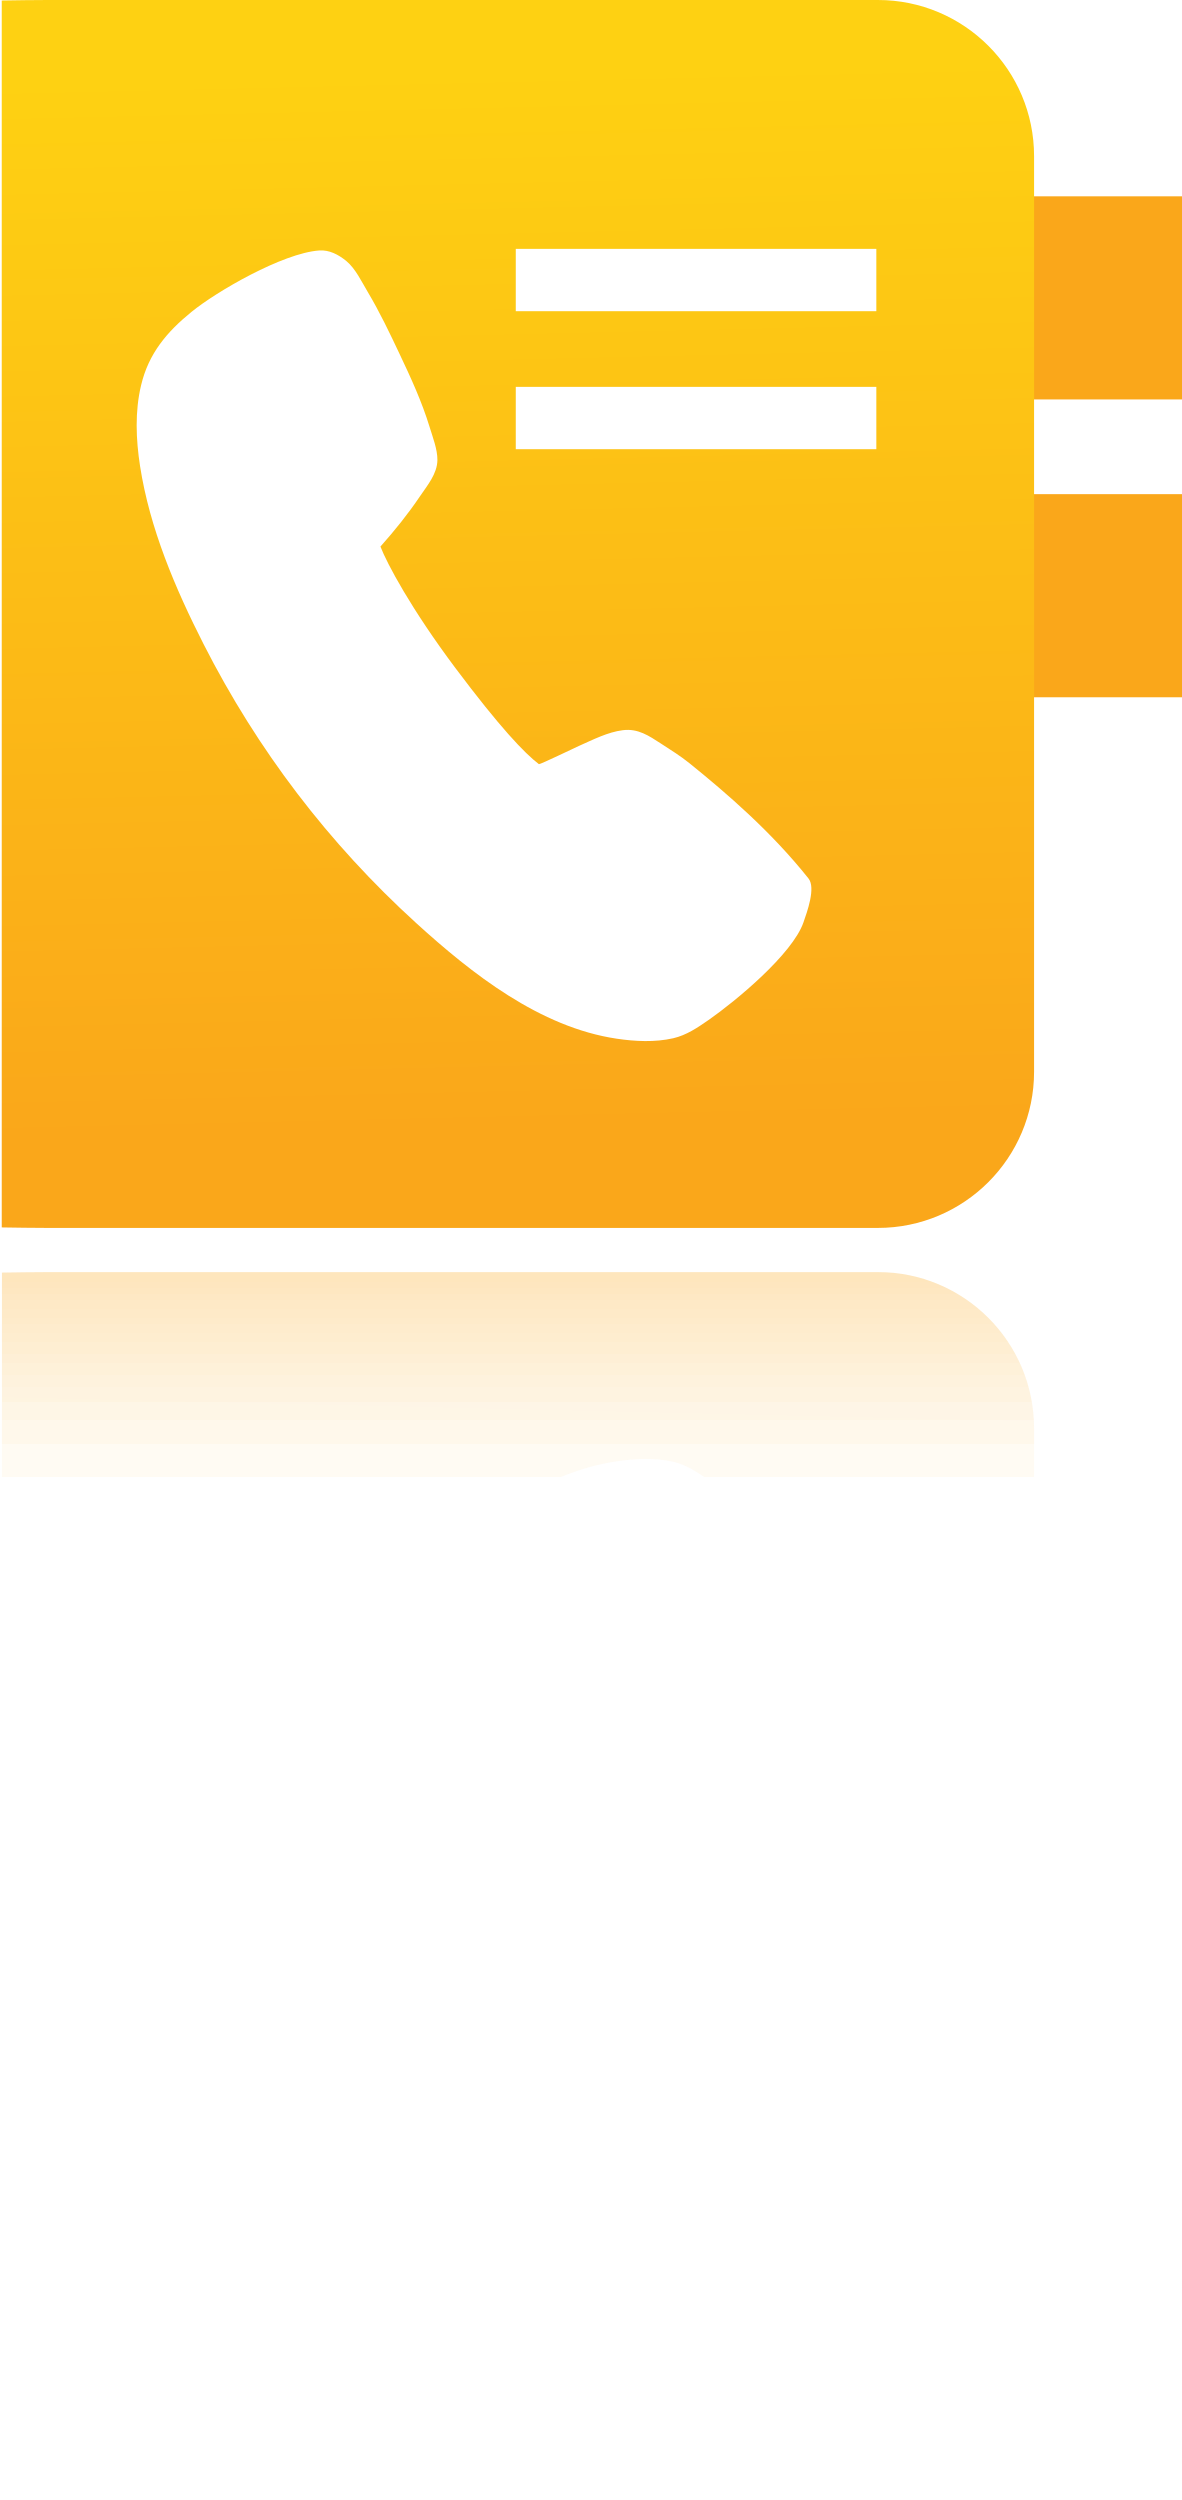
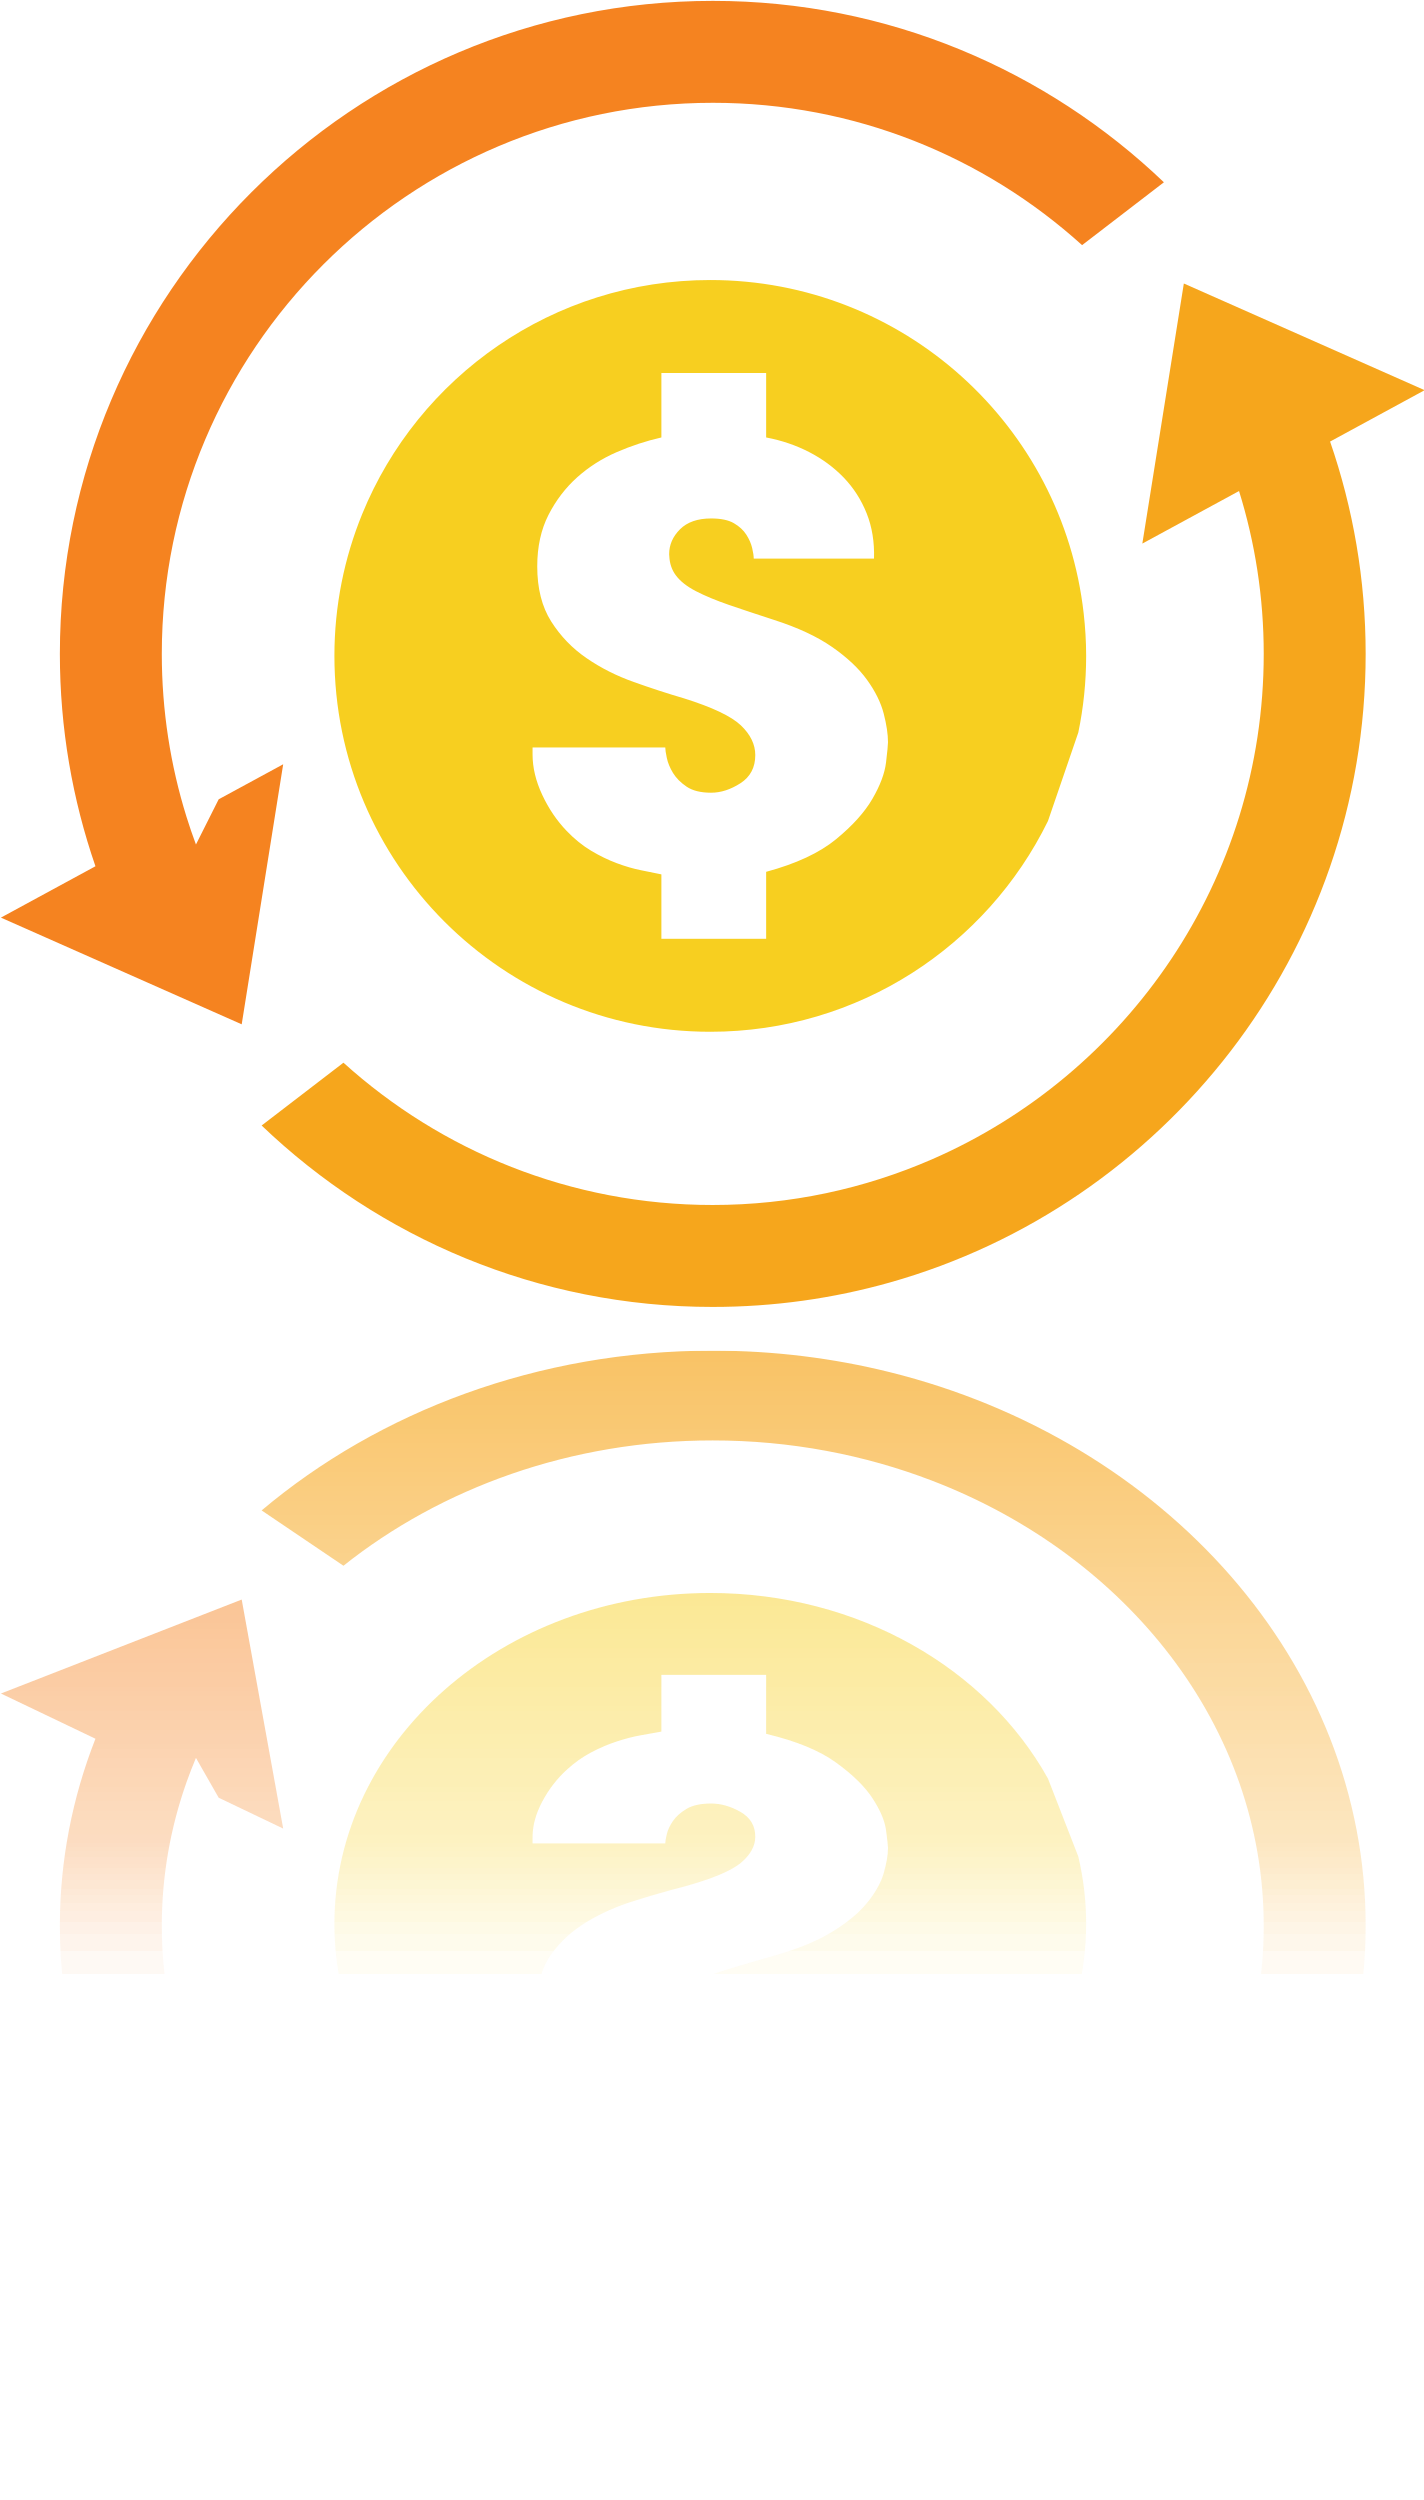
- <svg xmlns="http://www.w3.org/2000/svg" version="1.1" id="Layer_1" x="0px" y="0px" width="338.915px" height="717.319px" viewBox="0 0 338.915 717.319" enable-background="new 0 0 338.915 717.319" xml:space="preserve">
+ <svg xmlns="http://www.w3.org/2000/svg" version="1.1" id="Layer_1" x="0px" y="0px" width="366.05px" height="642.77px" viewBox="0 0 366.05 642.77" enable-background="new 0 0 366.05 642.77" xml:space="preserve">
  <g>
-     <rect x="276.97" y="141.787" fill="#FAA71A" width="62.445" height="58.279" />
-     <rect x="276.972" y="56.33" fill="#FAA71A" width="62.443" height="58.281" />
-     <linearGradient id="SVGID_1_" gradientUnits="userSpaceOnUse" x1="406.058" y1="-331.892" x2="413.122" y2="-635.655" gradientTransform="matrix(1 0 0 -1 -261.5996 -311.9004)">
-       <stop offset="0" style="stop-color:#FED112" />
-       <stop offset="1" style="stop-color:#FAA71A" />
-     </linearGradient>
-     <path fill="url(#SVGID_1_)" d="M251.876,0H13.56C12.554,0,1.494,0.083,0.5,0.149V55.57v296.61   c0.993,0.062,12.054,0.146,13.06,0.146h238.316c24.758,0,44.828-20.065,44.828-44.827V44.826C296.704,20.065,276.634,0,251.876,0z    M230.536,264.656c-3.156,9.102-19.461,22.604-27.238,28.014c-3.15,2.189-6.355,4.367-10.135,5.234   c-5.252,1.199-10.938,0.912-16.23,0.123c-22.042-3.281-41.552-18.644-57.516-33.17c-25.188-22.925-45.571-49.699-60.996-80.024   c-8.164-16.063-15.463-33.211-18.235-51.095c-1.189-7.68-1.512-15.674,0.312-23.262c2.153-9.031,7.354-15.219,14.45-20.988   c7.16-5.844,26.104-16.838,36.611-17.618c2.879-0.228,5.558,1.178,7.808,3.021c2.632,2.164,4.435,6.014,6.138,8.862   c3.434,5.749,6.348,11.88,9.207,17.938c3.207,6.78,6.331,13.563,8.527,20.737c0.887,2.929,2.295,6.486,2.265,9.57   c-0.042,3.961-2.919,7.313-5.024,10.432c-3.412,5.067-7.26,9.834-11.321,14.394c1.868,4.854,8.823,17.916,21.502,34.844   c12.765,17.025,19.827,24.438,23.966,27.59c0.432,0.082,10.381-4.753,11.496-5.236c3.979-1.752,8.228-3.972,12.604-4.511   c4.355-0.542,7.457,1.599,10.965,3.87c2.767,1.797,5.572,3.541,8.142,5.617c10.61,8.576,23.408,19.564,34.155,33.072   C234.11,254.754,231.571,261.677,230.536,264.656z M251.444,128.883H147.99V111h103.454V128.883z M251.444,89.287H147.99V71.408   h103.454V89.287z" />
-     <defs>
-       <filter id="Adobe_OpacityMaskFilter" filterUnits="userSpaceOnUse" x="0.5" y="364.992" width="338.915" height="352.326">
-         <feColorMatrix type="matrix" values="1 0 0 0 0  0 1 0 0 0  0 0 1 0 0  0 0 0 1 0" />
-       </filter>
-     </defs>
-     <mask maskUnits="userSpaceOnUse" x="0.5" y="364.992" width="338.915" height="352.326" id="SVGID_2_">
-       <g filter="url(#Adobe_OpacityMaskFilter)">
-         <linearGradient id="SVGID_3_" gradientUnits="userSpaceOnUse" x1="418.07" y1="-521.129" x2="418.07" y2="-741.43" gradientTransform="matrix(1 0 0 -1 -261.5996 -311.9004)">
-           <stop offset="0" style="stop-color:#FFFFFF" />
-           <stop offset="1" style="stop-color:#000000" />
-         </linearGradient>
-         <rect x="-78.417" y="263.418" fill="url(#SVGID_3_)" width="469.775" height="310.83" />
-       </g>
-     </mask>
-     <g mask="url(#SVGID_2_)">
-       <rect x="276.97" y="517.254" fill="#FAA71A" width="62.445" height="58.279" />
-       <rect x="276.972" y="602.707" fill="#FAA71A" width="62.443" height="58.281" />
-       <linearGradient id="SVGID_4_" gradientUnits="userSpaceOnUse" x1="406.057" y1="1210.77" x2="413.121" y2="907.005" gradientTransform="matrix(1 0 0 1 -261.5996 -513.4395)">
-         <stop offset="0" style="stop-color:#FED112" />
-         <stop offset="1" style="stop-color:#FAA71A" />
+     <path fill="#F58320" d="M183.293,0.226c-92.58,0-167.901,75.314-167.901,167.903c0,19.105,3.235,37.466,9.148,54.592L0.232,235.927   l33.279,14.747l28.631,12.686l10.667-66.861l-16.586,9.009l-5.843,11.62c-0.87-2.347-1.686-4.721-2.433-7.126   c-4.119-13.238-6.347-27.299-6.347-41.873c0-78.135,63.562-141.697,141.692-141.697c36.481,0,69.778,13.866,94.921,36.595   l21.035-16.16C269.082,18.019,228.239,0.226,183.293,0.226z" />
+     <path fill="#F6A61C" d="M366.282,100.318L304.374,72.89l-10.669,66.868l24.861-13.51c4.12,13.24,6.349,27.302,6.349,41.882   c0,58.085-35.152,108.098-85.291,129.943c-17.296,7.535-36.362,11.74-56.399,11.74c-36.481,0-69.779-13.863-94.921-36.587   l-21.037,16.152c30.167,28.859,71.009,46.646,115.958,46.646c15.777,0,31.053-2.193,45.542-6.281   c70.52-19.897,122.354-84.812,122.354-161.613c0-19.112-3.233-37.476-9.146-54.602L366.282,100.318z" />
+     <path fill="#F7CF20" d="M278.621,157.687c-5.438-48.218-46.334-85.689-96.004-85.689c-40.466,0-75.101,24.878-89.495,60.168   c-4.592,11.257-7.142,23.561-7.142,36.469c0,53.373,43.266,96.641,96.637,96.641c38.137,0,71.104-22.1,86.822-54.183l7.803-22.761   c1.318-6.36,2.015-12.946,2.015-19.698C279.257,164.931,279.028,161.281,278.621,157.687z M227.809,196.027   c-0.335,2.788-1.498,5.895-3.494,9.343c-1.993,3.443-5.123,6.921-9.372,10.412c-4.26,3.498-10.248,6.29-17.96,8.371v17.212h-26.935   v-16.556c-1.596-0.34-3.36-0.687-5.288-1.074c-1.929-0.383-3.99-0.986-6.186-1.805c-2.195-0.818-4.389-1.885-6.581-3.192   c-2.199-1.319-4.293-3.002-6.289-5.087c-2.524-2.627-4.62-5.707-6.28-9.263c-1.667-3.553-2.498-7.027-2.498-10.411v-1.805h34.121   c0,0.545,0.13,1.447,0.398,2.706c0.262,1.253,0.796,2.539,1.589,3.854c0.805,1.309,1.967,2.489,3.495,3.521   c1.533,1.034,3.626,1.56,6.289,1.56c2.523,0,5.053-0.819,7.581-2.455c2.524-1.641,3.79-4.049,3.79-7.224   c0-2.72-1.231-5.273-3.69-7.626c-2.465-2.346-7.353-4.674-14.666-6.963c-4.125-1.208-8.413-2.6-12.87-4.192   c-4.456-1.579-8.512-3.626-12.168-6.148c-3.66-2.505-6.686-5.653-9.078-9.417c-2.395-3.778-3.589-8.505-3.589-14.182   c0-2.544,0.249-4.923,0.738-7.146c0.482-2.175,1.198-4.2,2.152-6.071c1.925-3.768,4.389-6.984,7.38-9.67   c2.996-2.677,6.386-4.838,10.176-6.479c3.791-1.64,7.613-2.889,11.474-3.765V95.908h26.935v16.566   c3.993,0.758,7.684,2.017,11.071,3.765c3.394,1.757,6.353,3.937,8.882,6.559c2.525,2.633,4.49,5.687,5.886,9.183   c1.396,3.504,2.025,7.384,1.892,11.647h-30.924c0-0.657-0.132-1.566-0.398-2.704c-0.268-1.148-0.766-2.297-1.5-3.447   c-0.729-1.142-1.791-2.132-3.188-2.947c-1.397-0.821-3.36-1.232-5.884-1.232c-3.46,0-6.124,0.933-7.982,2.782   c-1.864,1.865-2.793,3.997-2.793,6.394c0,0.192,0.029,0.371,0.04,0.556c0.093,1.851,0.631,3.48,1.659,4.866   c1.125,1.528,2.857,2.896,5.186,4.101c2.325,1.203,5.155,2.375,8.48,3.529c3.319,1.141,7.18,2.424,11.566,3.849   c6.119,1.963,11.104,4.286,14.966,6.97c3.854,2.68,6.847,5.496,8.977,8.445c2.128,2.95,3.559,5.846,4.292,8.687   c0.731,2.849,1.098,5.301,1.098,7.385C228.307,191.514,228.139,193.235,227.809,196.027z" />
+   </g>
+   <defs>
+     <filter id="Adobe_OpacityMaskFilter" filterUnits="userSpaceOnUse" x="0.232" y="347.262" width="366.05" height="295.738">
+       <feFlood style="flood-color:white;flood-opacity:1" result="back" />
+       <feBlend in="SourceGraphic" in2="back" mode="normal" />
+     </filter>
+   </defs>
+   <mask maskUnits="userSpaceOnUse" x="0.232" y="347.262" width="366.05" height="295.738" id="SVGID_1_">
+     <g filter="url(#Adobe_OpacityMaskFilter)">
+       <linearGradient id="SVGID_2_" gradientUnits="userSpaceOnUse" x1="191" y1="511" x2="191" y2="262.798">
+         <stop offset="0" style="stop-color:#000000" />
+         <stop offset="0.151" style="stop-color:#464648" />
+         <stop offset="0.482" style="stop-color:#87898B" />
+         <stop offset="0.967" style="stop-color:#EAEBEC" />
+         <stop offset="1" style="stop-color:#F2F3F3" />
      </linearGradient>
-       <path fill="url(#SVGID_4_)" d="M296.704,672.492V409.82c0-24.762-20.07-44.828-44.828-44.828H13.56    c-1.006,0-12.066,0.086-13.06,0.146V661.75v55.422c0.993,0.064,12.054,0.146,13.06,0.146h238.316    C276.634,717.32,296.704,697.254,296.704,672.492z M231.985,465.248c-10.748,13.508-23.545,24.496-34.156,33.07    c-2.568,2.08-5.375,3.822-8.141,5.621c-3.508,2.271-6.609,4.412-10.965,3.869c-4.377-0.541-8.626-2.76-12.605-4.512    c-1.114-0.482-11.063-5.318-11.496-5.234c-4.138,3.148-11.201,10.563-23.966,27.59c-12.678,16.928-19.633,29.99-21.502,34.842    c4.063,4.559,7.91,9.326,11.32,14.393c2.106,3.121,4.983,6.471,5.025,10.434c0.029,3.082-1.378,6.643-2.264,9.57    c-2.197,7.174-5.321,13.957-8.528,20.736c-2.858,6.059-5.772,12.191-9.207,17.939c-1.703,2.85-3.506,6.699-6.138,8.863    c-2.25,1.844-4.928,3.248-7.807,3.02c-10.51-0.781-29.453-11.773-36.611-17.617c-7.098-5.771-12.299-11.959-14.451-20.988    c-1.822-7.59-1.501-15.582-0.311-23.262c2.771-17.883,10.07-35.033,18.234-51.094c15.424-30.326,35.809-57.104,60.996-80.025    c15.964-14.527,35.475-29.889,57.517-33.17c5.293-0.789,10.979-1.076,16.229,0.125c3.778,0.865,6.983,3.043,10.135,5.232    c7.776,5.408,24.082,18.912,27.238,28.014C231.571,455.641,234.11,462.566,231.985,465.248z M251.444,606.32H147.99v-17.883    h103.454V606.32z M251.444,645.912H147.99v-17.879h103.454V645.912z" />
+       <rect x="-35" y="342.627" fill="url(#SVGID_2_)" width="452" height="304.726" />
    </g>
+   </mask>
+   <g mask="url(#SVGID_1_)">
+     <path fill="#F58320" d="M183.293,643c-92.58,0-167.901-66.329-167.901-147.873c0-16.827,3.235-32.997,9.148-48.081L0.232,435.417   l33.279-12.987l28.631-11.173l10.667,58.885l-16.586-7.935l-5.843-10.233c-0.87,2.066-1.686,4.156-2.433,6.275   c-4.119,11.658-6.347,24.043-6.347,36.878c0,68.814,63.562,124.792,141.692,124.792c36.481,0,69.778-12.211,94.921-32.228   l21.035,14.231C269.082,627.329,228.239,643,183.293,643z" />
+     <path fill="#F6A61C" d="M366.282,554.849l-61.908,24.156l-10.669-58.891l24.861,11.898c4.12-11.661,6.349-24.045,6.349-36.886   c0-51.156-35.152-95.204-85.291-114.441c-17.296-6.637-36.362-10.34-56.399-10.34c-36.481,0-69.779,12.21-94.921,32.222   l-21.037-14.226c30.167-25.417,71.009-41.08,115.958-41.08c15.777,0,31.053,1.933,45.542,5.532   c70.52,17.522,122.354,74.693,122.354,142.333c0,16.832-3.233,33.004-9.146,48.089L366.282,554.849z" />
+     <path fill="#F7CF20" d="M279.257,494.682c0-5.947-0.696-11.747-2.015-17.348l-7.803-20.047   c-15.719-28.254-48.686-47.718-86.822-47.718c-53.372,0-96.637,38.106-96.637,85.112c0,11.368,2.55,22.206,7.142,32.118   c14.395,31.082,49.029,52.99,89.495,52.99c49.67,0,90.565-33,96.004-75.468C279.028,501.158,279.257,497.943,279.257,494.682z    M228.307,475.108c0,1.836-0.366,3.996-1.098,6.505c-0.733,2.502-2.164,5.054-4.292,7.65c-2.13,2.598-5.123,5.077-8.977,7.438   c-3.861,2.363-8.847,4.408-14.966,6.138c-4.387,1.254-8.247,2.385-11.566,3.389c-3.325,1.018-6.156,2.048-8.48,3.109   c-2.329,1.061-4.061,2.266-5.186,3.611c-1.028,1.22-1.566,2.653-1.659,4.285c-0.011,0.162-0.04,0.319-0.04,0.489   c0,2.11,0.93,3.989,2.793,5.632c1.858,1.627,4.522,2.449,7.982,2.449c2.523,0,4.486-0.362,5.884-1.086   c1.397-0.717,2.46-1.59,3.188-2.597c0.734-1.013,1.232-2.023,1.5-3.035c0.267-1.002,0.398-1.803,0.398-2.381h30.924   c0.134,3.754-0.495,7.171-1.892,10.257c-1.396,3.079-3.36,5.771-5.886,8.089c-2.529,2.308-5.488,4.228-8.882,5.775   c-3.388,1.54-7.078,2.649-11.071,3.315v14.59h-26.935v-14.59c-3.86-0.771-7.683-1.872-11.474-3.315   c-3.79-1.443-7.18-3.347-10.176-5.706c-2.991-2.365-5.455-5.197-7.38-8.516c-0.954-1.647-1.669-3.433-2.152-5.348   c-0.489-1.956-0.738-4.053-0.738-6.293c0-5,1.194-9.162,3.589-12.49c2.392-3.315,5.417-6.089,9.078-8.294   c3.656-2.223,7.712-4.024,12.168-5.415c4.457-1.403,8.745-2.628,12.87-3.693c7.313-2.015,12.201-4.066,14.666-6.131   c2.459-2.073,3.69-4.32,3.69-6.717c0-2.796-1.266-4.917-3.79-6.362c-2.528-1.44-5.058-2.162-7.581-2.162   c-2.663,0-4.756,0.464-6.289,1.374c-1.528,0.909-2.69,1.948-3.495,3.101c-0.792,1.158-1.327,2.29-1.589,3.395   c-0.268,1.108-0.398,1.903-0.398,2.383h-34.121v-1.589c0-2.981,0.83-6.041,2.498-9.169c1.66-3.132,3.756-5.845,6.28-8.158   c1.996-1.838,4.09-3.317,6.289-4.48c2.192-1.151,4.386-2.09,6.581-2.812c2.196-0.721,4.257-1.252,6.186-1.589   c1.928-0.342,3.692-0.647,5.288-0.946v-14.581h26.935v15.159c7.712,1.832,13.7,4.291,17.96,7.372   c4.249,3.074,7.379,6.138,9.372,9.17c1.996,3.037,3.159,5.772,3.494,8.229C228.139,473.016,228.307,474.53,228.307,475.108z" />
  </g>
</svg>
